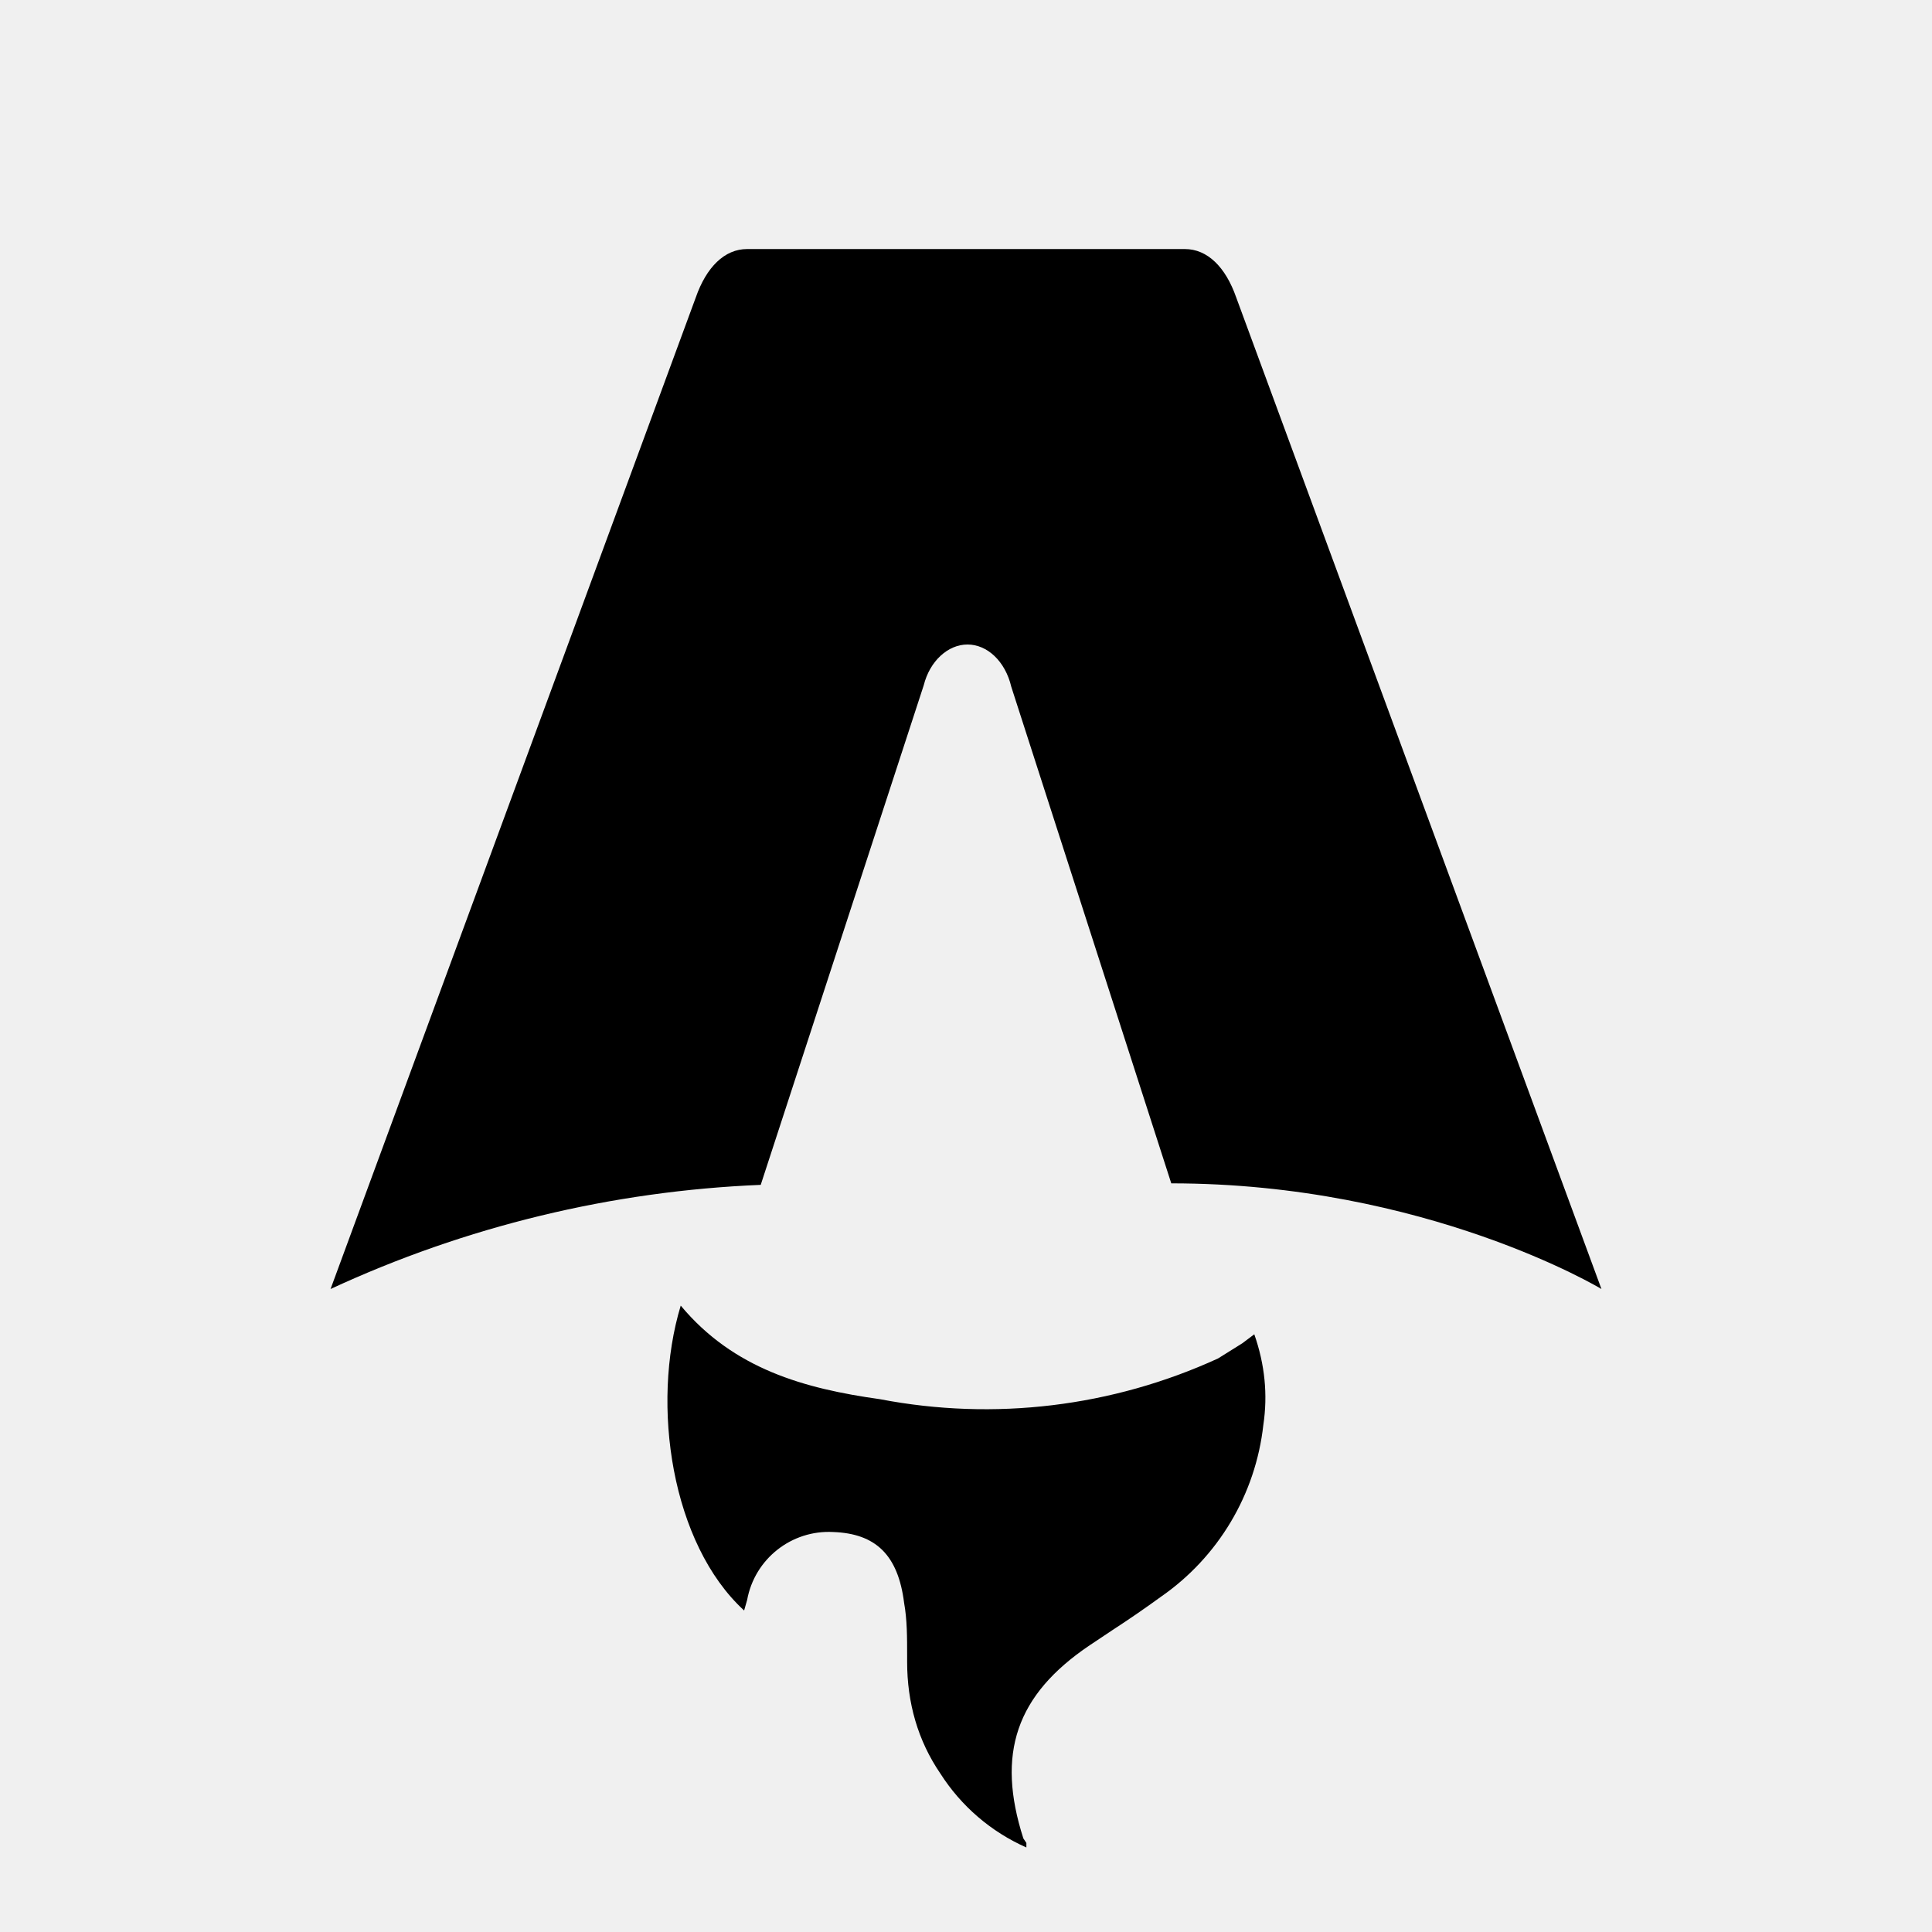
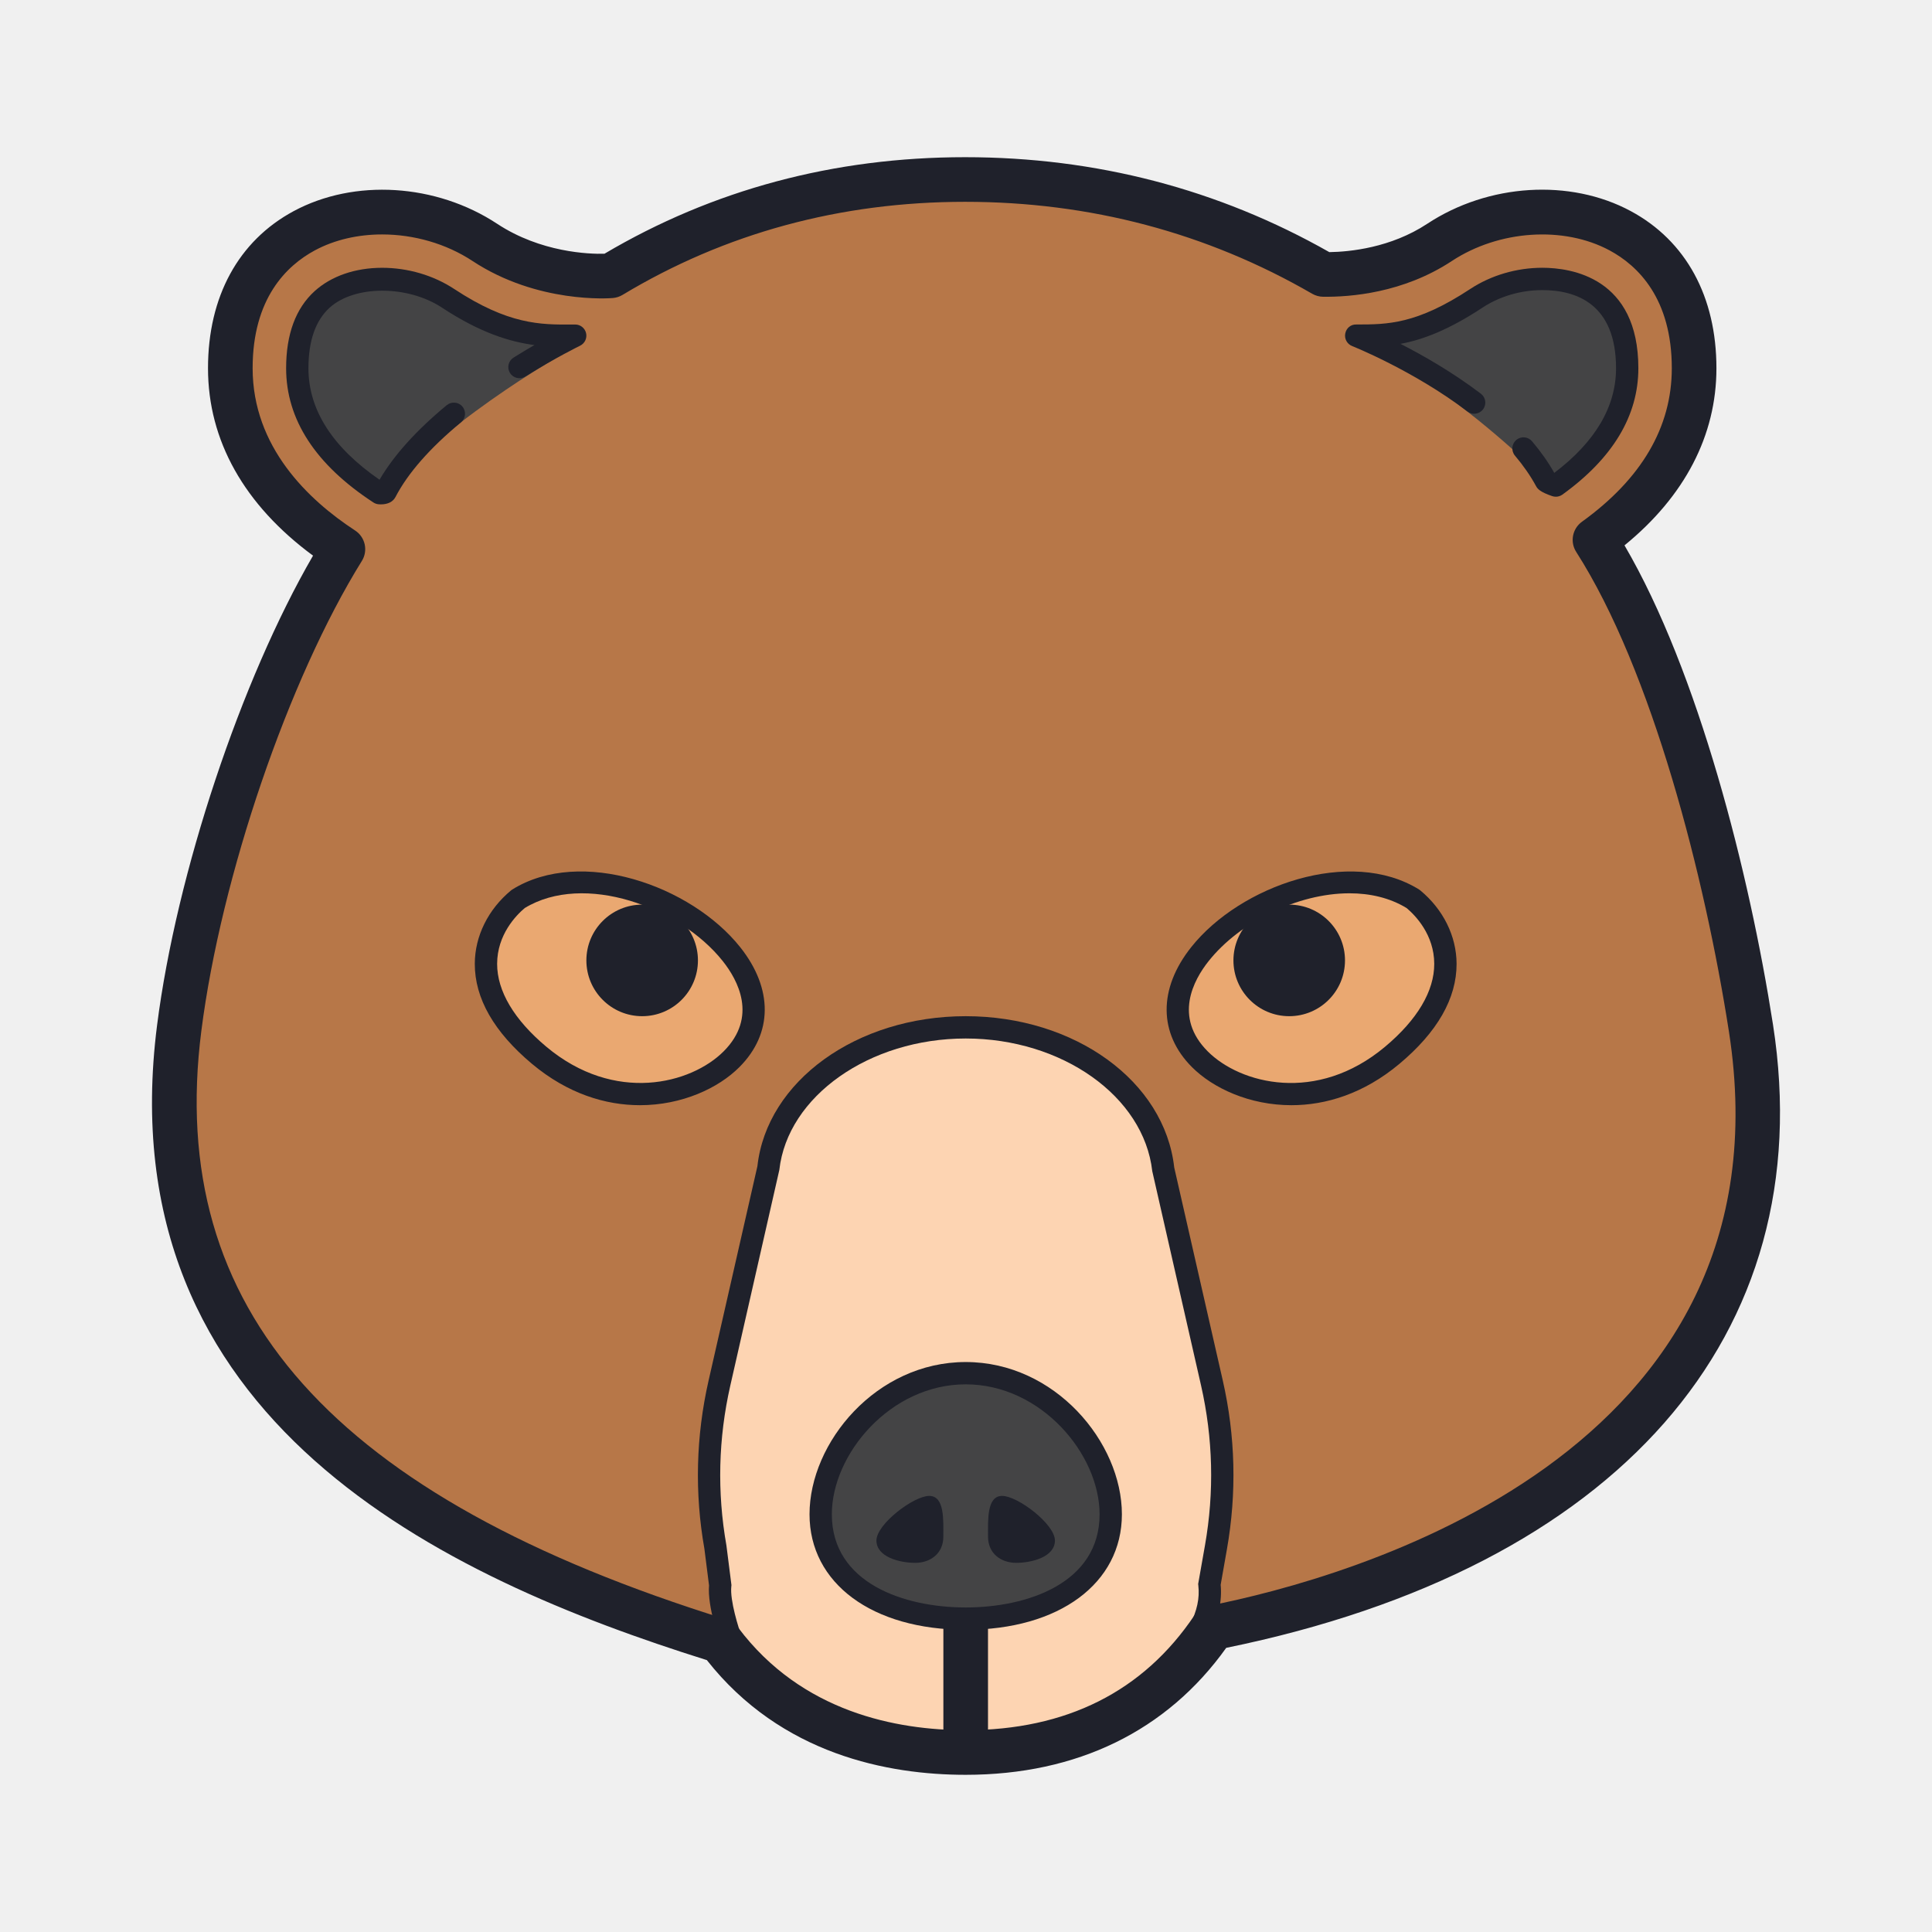
- <svg xmlns="http://www.w3.org/2000/svg" fill="none" viewBox="0 0 128 128">
-   <path d="M50.4 78.5a75.1 75.1 0 0 0-28.5 6.9l24.2-65.7c.7-2 1.9-3.2 3.4-3.2h29c1.5 0 2.7 1.2 3.4 3.2l24.2 65.7s-11.6-7-28.5-7L67 45.5c-.4-1.7-1.6-2.8-2.9-2.8-1.3 0-2.5 1.1-2.9 2.7L50.4 78.5Zm-1.1 28.2Zm-4.2-20.2c-2 6.6-.6 15.8 4.2 20.2a17.5 17.5 0 0 1 .2-.7 5.5 5.5 0 0 1 5.7-4.5c2.8.1 4.3 1.5 4.7 4.7.2 1.1.2 2.3.2 3.5v.4c0 2.7.7 5.2 2.2 7.4a13 13 0 0 0 5.7 4.9v-.3l-.2-.3c-1.8-5.6-.5-9.5 4.4-12.8l1.5-1a73 73 0 0 0 3.2-2.2 16 16 0 0 0 6.8-11.4c.3-2 .1-4-.6-6l-.8.6-1.6 1a37 37 0 0 1-22.4 2.7c-5-.7-9.7-2-13.2-6.2Z" />
-   <style>
-         path { fill: #000; }
-         @media (prefers-color-scheme: dark) {
-             path { fill: #FFF; }
-         }
-     </style>
+ <svg xmlns="http://www.w3.org/2000/svg" width="100%" height="100%" viewBox="0 0 32 32" version="1.1" xml:space="preserve" style="fill-rule:evenodd;clip-rule:evenodd;stroke-linejoin:round;stroke-miterlimit:2;">
+   <g transform="matrix(0.369561,0,0,0.369561,-2.483241,-3.12499)">
+     <g>
+       <path d="M85.195,54.528C84.083,47.388 81.675,38.072 78.205,32.652C80.398,31.071 82.648,28.576 82.648,24.96C82.648,17.91 75.517,16.5 71.239,19.32C69.232,20.643 67.003,20.771 66.033,20.755C61.319,18.028 55.916,16.5 49.974,16.5C43.99,16.5 38.694,18.052 34.106,20.816L34.157,20.73C34.157,20.73 31.106,21.068 28.452,19.32C24.173,16.5 17.043,17.91 17.043,24.96C17.043,28.908 19.727,31.528 22.089,33.07C18.775,38.403 15.656,47.458 14.753,54.527C12.765,70.08 24.017,77.499 38.5,82C41.131,85.959 46.658,87 49.732,87C54,87 58.5,85.5 61.085,81.408C75.558,78.554 87.588,69.887 85.195,54.528Z" style="fill:rgb(183,119,72);fill-rule:nonzero;" />
+     </g>
+     <g>
+       <path d="M49.167,86.5L50.864,86.5C45.648,86.5 38.625,83.077 39.077,79.096L38.784,77.466C38.351,75.066 38.413,72.61 38.964,70.232L41.154,60.793C41.555,57.272 45.402,54.569 50.015,54.569C54.628,54.569 58.475,57.272 58.876,60.793L61.066,70.232C61.617,72.61 61.679,75.066 61.246,77.466L60.953,79.096C61.406,83.077 54.383,86.5 49.167,86.5Z" style="fill:rgb(253,212,178);fill-rule:nonzero;" />
+     </g>
+     <g>
+       <path d="M29.944,48.747C28.403,50.024 27.325,52.77 30.884,55.751C34.24,58.563 37.94,57.499 39.507,55.928C43.477,51.945 34.569,45.872 29.944,48.747Z" style="fill:rgb(234,168,113);fill-rule:nonzero;" />
+     </g>
+     <g>
+       <path d="M70.057,48.747C71.598,50.024 72.677,52.77 69.117,55.751C65.761,58.563 62.06,57.499 60.493,55.928C56.523,51.945 65.431,45.872 70.057,48.747Z" style="fill:rgb(234,168,113);fill-rule:nonzero;" />
+     </g>
+     <g>
+       <path d="M56.5,76.325C56.5,79.362 53.589,81 50,81C46.411,81 43.5,79.362 43.5,76.325C43.5,73.288 46.411,70 50,70C53.589,70 56.5,73.286 56.5,76.325Z" style="fill:rgb(68,68,69);fill-rule:nonzero;" />
+     </g>
+     <g>
+       <circle cx="35.5" cy="51.5" r="2.5" style="fill:rgb(31,33,43);" />
+     </g>
+     <g>
+       <circle cx="64.5" cy="51.5" r="2.5" style="fill:rgb(31,33,43);" />
+     </g>
+     <g>
+       <g>
+         <path d="M51.002,77.333C51.002,78.069 51.568,78.5 52.264,78.5C52.96,78.5 54,78.236 54,77.5C54,76.764 52.33,75.5 51.633,75.5C50.936,75.5 51.002,76.597 51.002,77.333Z" style="fill:rgb(31,33,43);fill-rule:nonzero;" />
+       </g>
+     </g>
+     <g>
+       <g>
+         <path d="M48.998,77.333C48.998,78.069 48.432,78.5 47.736,78.5C47.038,78.5 46,78.236 46,77.5C46,76.764 47.67,75.5 48.367,75.5C49.064,75.5 48.998,76.597 48.998,77.333Z" style="fill:rgb(31,33,43);fill-rule:nonzero;" />
+       </g>
+     </g>
+     <g>
+       <g>
+         <path d="M23.847,20.958C22.765,20.958 21.809,21.284 21.157,21.875C20.418,22.545 20.043,23.583 20.043,24.96C20.043,27.077 21.283,28.961 23.729,30.559C23.729,30.559 23.945,30.565 24,30.5C27,27 32.5,24 32.5,24C31.063,24 29.448,23.568 26.802,21.825C25.953,21.266 24.904,20.958 23.847,20.958Z" style="fill:rgb(68,68,69);fill-rule:nonzero;" />
+       </g>
+       <g>
+         <path d="M75.842,20.958C74.785,20.958 73.736,21.266 72.888,21.825C70.338,23.506 68.913,23.5 67.5,23.5C67.5,23.5 72,26 76,30C76.064,30.064 76.45,30.218 76.45,30.218C78.571,28.69 79.646,26.921 79.646,24.96C79.647,21.478 77.263,20.958 75.842,20.958Z" style="fill:rgb(68,68,69);fill-rule:nonzero;" />
+       </g>
+     </g>
+     <g>
+       <path d="M50,88C46.534,88 41.741,87.1 38.4,82.86C26.636,79.167 11.487,72.182 13.76,54.401C14.631,47.579 17.524,38.919 20.749,33.359C17.665,31.085 16.042,28.198 16.042,24.961C16.042,21.753 17.405,19.252 19.88,17.919C22.6,16.454 26.265,16.683 29.002,18.486C30.955,19.774 33.129,19.847 33.809,19.829C38.665,16.957 44.102,15.501 49.973,15.501C55.834,15.501 61.325,16.933 66.298,19.756C67.217,19.742 69.054,19.562 70.687,18.485C73.423,16.681 77.088,16.452 79.809,17.918C82.284,19.251 83.647,21.752 83.647,24.96C83.647,27.969 82.227,30.697 79.527,32.898C82.84,38.561 85.126,47.596 86.182,54.375C88.352,68.306 79.198,78.727 61.677,82.31C59.02,86.034 54.992,88 50,88ZM23.846,18.963C22.77,18.963 21.72,19.198 20.829,19.678C19.558,20.363 18.042,21.835 18.042,24.959C18.042,28.491 20.54,30.864 22.635,32.232C23.09,32.529 23.224,33.136 22.937,33.597C19.652,38.883 16.626,47.738 15.744,54.653C14.144,67.168 21.628,75.553 39.297,81.044C39.498,81.106 39.674,81.231 39.8,81.399C42.651,85.202 46.921,86 50,86C54.509,86 57.959,84.268 60.254,80.85C60.401,80.63 60.63,80.478 60.891,80.427C67.11,79.2 87.172,73.72 84.206,54.682C83.131,47.782 80.769,38.512 77.362,33.191C77.076,32.744 77.189,32.151 77.62,31.84C80.292,29.914 81.647,27.6 81.647,24.96C81.647,21.835 80.131,20.363 78.86,19.679C76.801,18.57 73.893,18.767 71.787,20.155C69.605,21.593 67.231,21.771 66.015,21.756C65.845,21.753 65.678,21.707 65.53,21.622C60.804,18.888 55.57,17.501 49.972,17.501C44.382,17.501 39.217,18.905 34.62,21.673C34.489,21.752 34.341,21.8 34.188,21.813C34.053,21.826 30.81,22.072 27.9,20.155C26.707,19.368 25.254,18.963 23.846,18.963Z" style="fill:rgb(31,33,43);fill-rule:nonzero;" />
+     </g>
+     <g>
+       <g>
+         <path d="M23.792,31.061C23.76,31.061 23.727,31.06 23.693,31.057C23.609,31.051 23.527,31.023 23.456,30.977C20.859,29.281 19.543,27.257 19.543,24.96C19.543,23.436 19.973,22.273 20.821,21.504C21.566,20.829 22.64,20.458 23.847,20.458C25.001,20.458 26.148,20.796 27.077,21.408C29.502,23.006 30.949,23.012 32.343,23L32.5,23C32.733,23 32.935,23.161 32.987,23.388C33.039,23.615 32.927,23.848 32.718,23.95C32.707,23.955 31.639,24.475 30.264,25.331C30.03,25.477 29.722,25.406 29.576,25.171C29.43,24.937 29.502,24.629 29.736,24.483C30.069,24.275 30.384,24.087 30.671,23.921C29.569,23.776 28.239,23.371 26.527,22.243C24.994,21.233 22.614,21.228 21.493,22.246C20.863,22.817 20.543,23.73 20.543,24.96C20.543,26.819 21.615,28.499 23.73,29.957C24.366,28.866 25.377,27.744 26.742,26.615C26.956,26.439 27.272,26.469 27.446,26.681C27.622,26.894 27.592,27.209 27.38,27.385C25.987,28.537 25,29.662 24.445,30.73C24.333,30.945 24.103,31.061 23.792,31.061ZM23.557,30.269C23.557,30.269 23.556,30.27 23.556,30.271C23.556,30.27 23.557,30.269 23.557,30.269Z" style="fill:rgb(31,33,43);fill-rule:nonzero;" />
+       </g>
+       <g>
+         <path d="M76.45,30.718C76.396,30.718 76.342,30.709 76.289,30.692C75.742,30.506 75.628,30.366 75.56,30.238C75.315,29.785 74.998,29.328 74.619,28.879C74.44,28.668 74.467,28.353 74.677,28.174C74.889,27.996 75.204,28.022 75.382,28.232C75.776,28.697 76.111,29.173 76.379,29.65C78.216,28.26 79.148,26.683 79.148,24.96C79.148,22.065 77.351,21.458 75.844,21.458C74.884,21.458 73.933,21.736 73.165,22.242C71.627,23.256 70.471,23.685 69.487,23.867C70.507,24.388 71.827,25.142 73.091,26.102C73.311,26.269 73.354,26.582 73.187,26.802C73.02,27.023 72.706,27.065 72.487,26.898C70.069,25.062 67.346,23.976 67.319,23.965C67.096,23.877 66.966,23.642 67.011,23.406C67.057,23.165 67.255,22.987 67.517,22.999C68.905,22.999 70.207,22.994 72.615,21.406C73.545,20.794 74.692,20.457 75.844,20.457C77.138,20.457 80.148,20.895 80.148,24.959C80.148,27.089 79.002,28.995 76.744,30.623C76.656,30.686 76.554,30.718 76.45,30.718Z" style="fill:rgb(31,33,43);fill-rule:nonzero;" />
+       </g>
+     </g>
+     <g>
+       <path d="M35.401,57.989C33.861,57.989 32.163,57.476 30.561,56.135C28.857,54.707 27.995,53.198 27.999,51.649C28.002,50.413 28.595,49.215 29.624,48.362L29.679,48.322C32.756,46.409 37.696,48.142 39.894,50.907C41.373,52.767 41.36,54.776 39.86,56.28C38.915,57.23 37.275,57.989 35.401,57.989ZM30.236,49.154C29.845,49.485 29.003,50.348 29,51.651C28.997,52.872 29.759,54.157 31.204,55.368C34.269,57.936 37.697,57.035 39.153,55.575C40.69,54.033 39.787,52.379 39.112,51.53C37.177,49.096 32.889,47.537 30.236,49.154Z" style="fill:rgb(31,33,43);fill-rule:nonzero;" />
+     </g>
+     <g>
+       <path d="M64.599,57.989C62.725,57.989 61.086,57.23 60.14,56.281C58.64,54.777 58.628,52.768 60.106,50.908C62.304,48.141 67.246,46.41 70.321,48.323L70.376,48.363C71.405,49.216 71.997,50.413 72.001,51.65C72.005,53.199 71.144,54.708 69.439,56.136C67.837,57.477 66.139,57.989 64.599,57.989ZM67.202,48.492C64.867,48.492 62.274,49.787 60.888,51.531C60.213,52.38 59.31,54.034 60.847,55.576C62.303,57.036 65.732,57.937 68.796,55.369C70.241,54.159 71.004,52.873 71,51.652C70.997,50.349 70.155,49.485 69.764,49.155C69.011,48.695 68.126,48.492 67.202,48.492Z" style="fill:rgb(31,33,43);fill-rule:nonzero;" />
+     </g>
+     <g>
+       <path d="M39.5,82.5C39.297,82.5 39.105,82.375 39.031,82.173C38.967,82 38.419,80.484 38.497,79.508L38.289,77.868C37.847,75.373 37.909,72.829 38.477,70.331L40.665,60.724C41.087,56.915 45.104,54 50,54C54.896,54 58.914,56.915 59.346,60.779L61.522,70.325C62.091,72.823 62.153,75.369 61.708,77.892L61.428,79.483C61.494,80.212 61.337,80.946 60.948,81.724C60.824,81.971 60.525,82.07 60.277,81.948C60.03,81.824 59.93,81.524 60.053,81.277C60.371,80.642 60.49,80.084 60.427,79.52L60.419,79.449L60.724,77.719C61.146,75.328 61.086,72.915 60.548,70.547L58.362,60.946C57.983,57.587 54.314,55 50,55C45.686,55 42.017,57.587 41.648,60.89L39.451,70.553C38.913,72.921 38.854,75.331 39.276,77.719L39.502,79.497L39.496,79.556C39.427,80.181 39.823,81.436 39.968,81.827C40.064,82.086 39.932,82.373 39.673,82.469C39.616,82.49 39.558,82.5 39.5,82.5Z" style="fill:rgb(31,33,43);fill-rule:nonzero;" />
+     </g>
+     <g>
+       <path d="M50.001,81.5C45.814,81.5 43.001,79.42 43.001,76.325C43.001,73.103 45.995,69.5 50.001,69.5C54.007,69.5 57.001,73.103 57.001,76.325C57.001,79.42 54.188,81.5 50.001,81.5ZM50.001,70.5C46.622,70.5 44.001,73.631 44.001,76.325C44.001,79.407 47.233,80.5 50.001,80.5C52.769,80.5 56.001,79.407 56.001,76.325C56.001,73.631 53.38,70.5 50.001,70.5Z" style="fill:rgb(31,33,43);fill-rule:nonzero;" />
+     </g>
+     <g>
+       <rect x="49" y="81" width="2" height="6" style="fill:rgb(31,33,43);" />
+     </g>
+   </g>
</svg>
